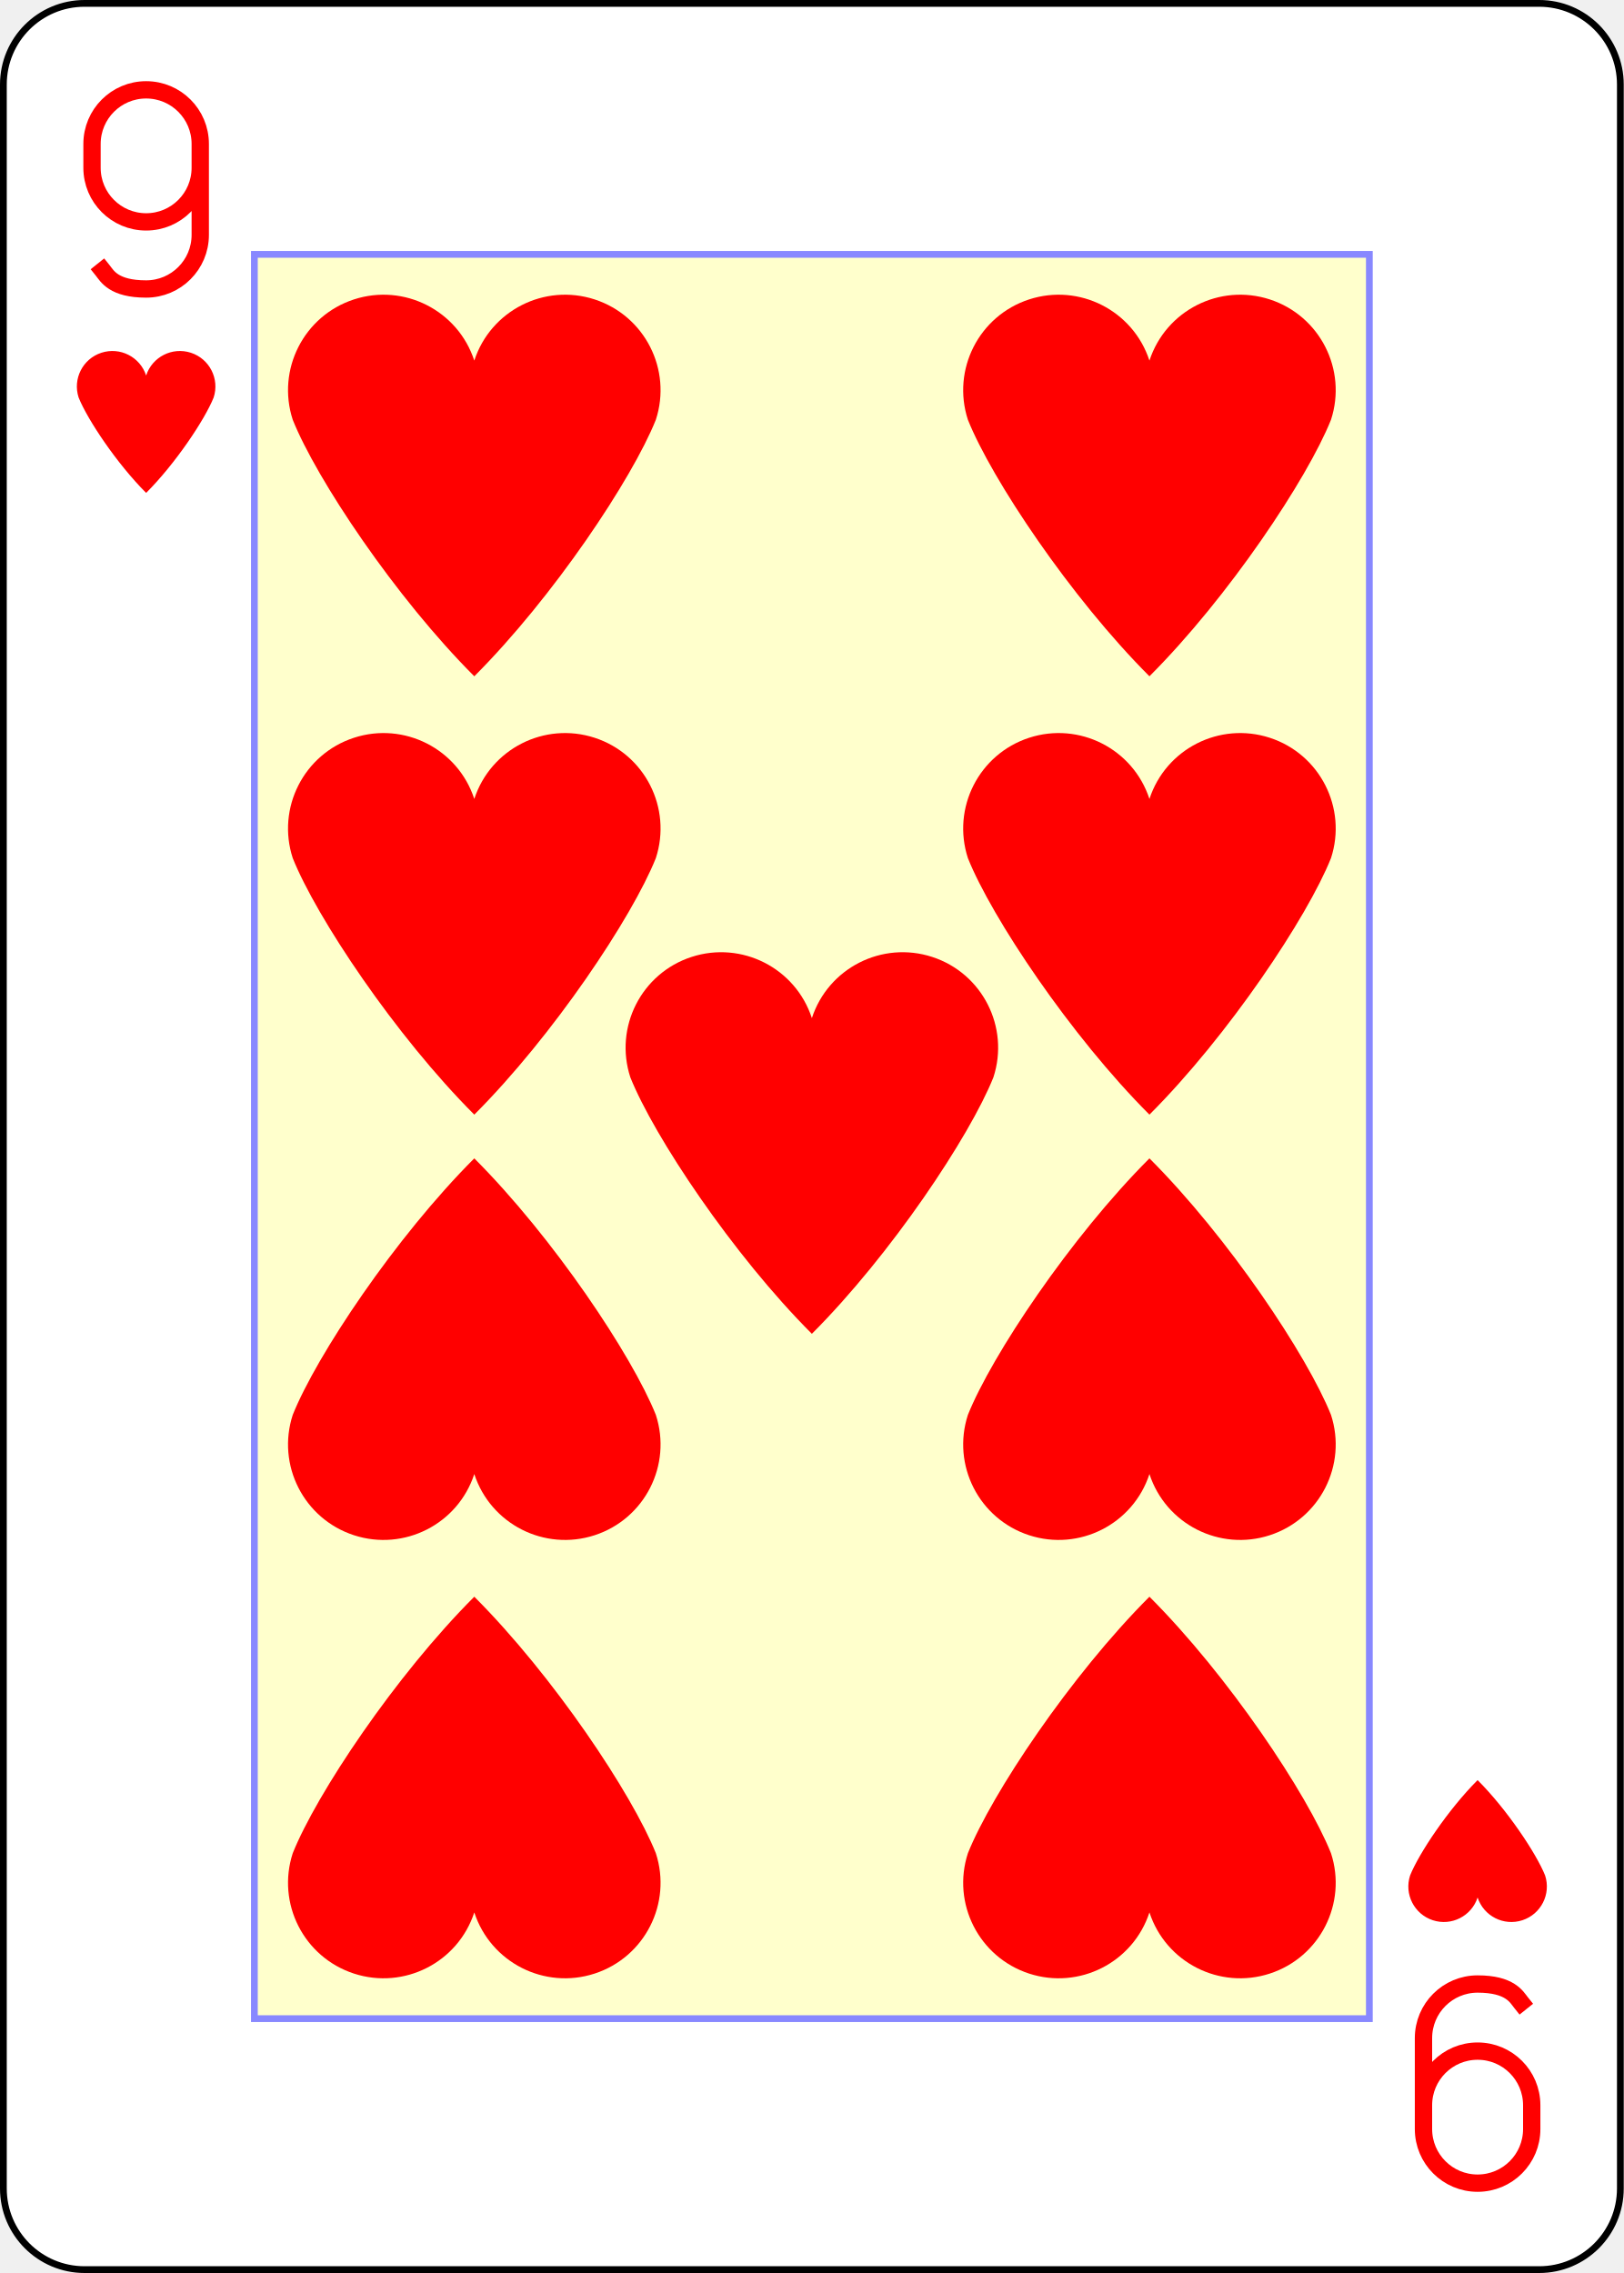
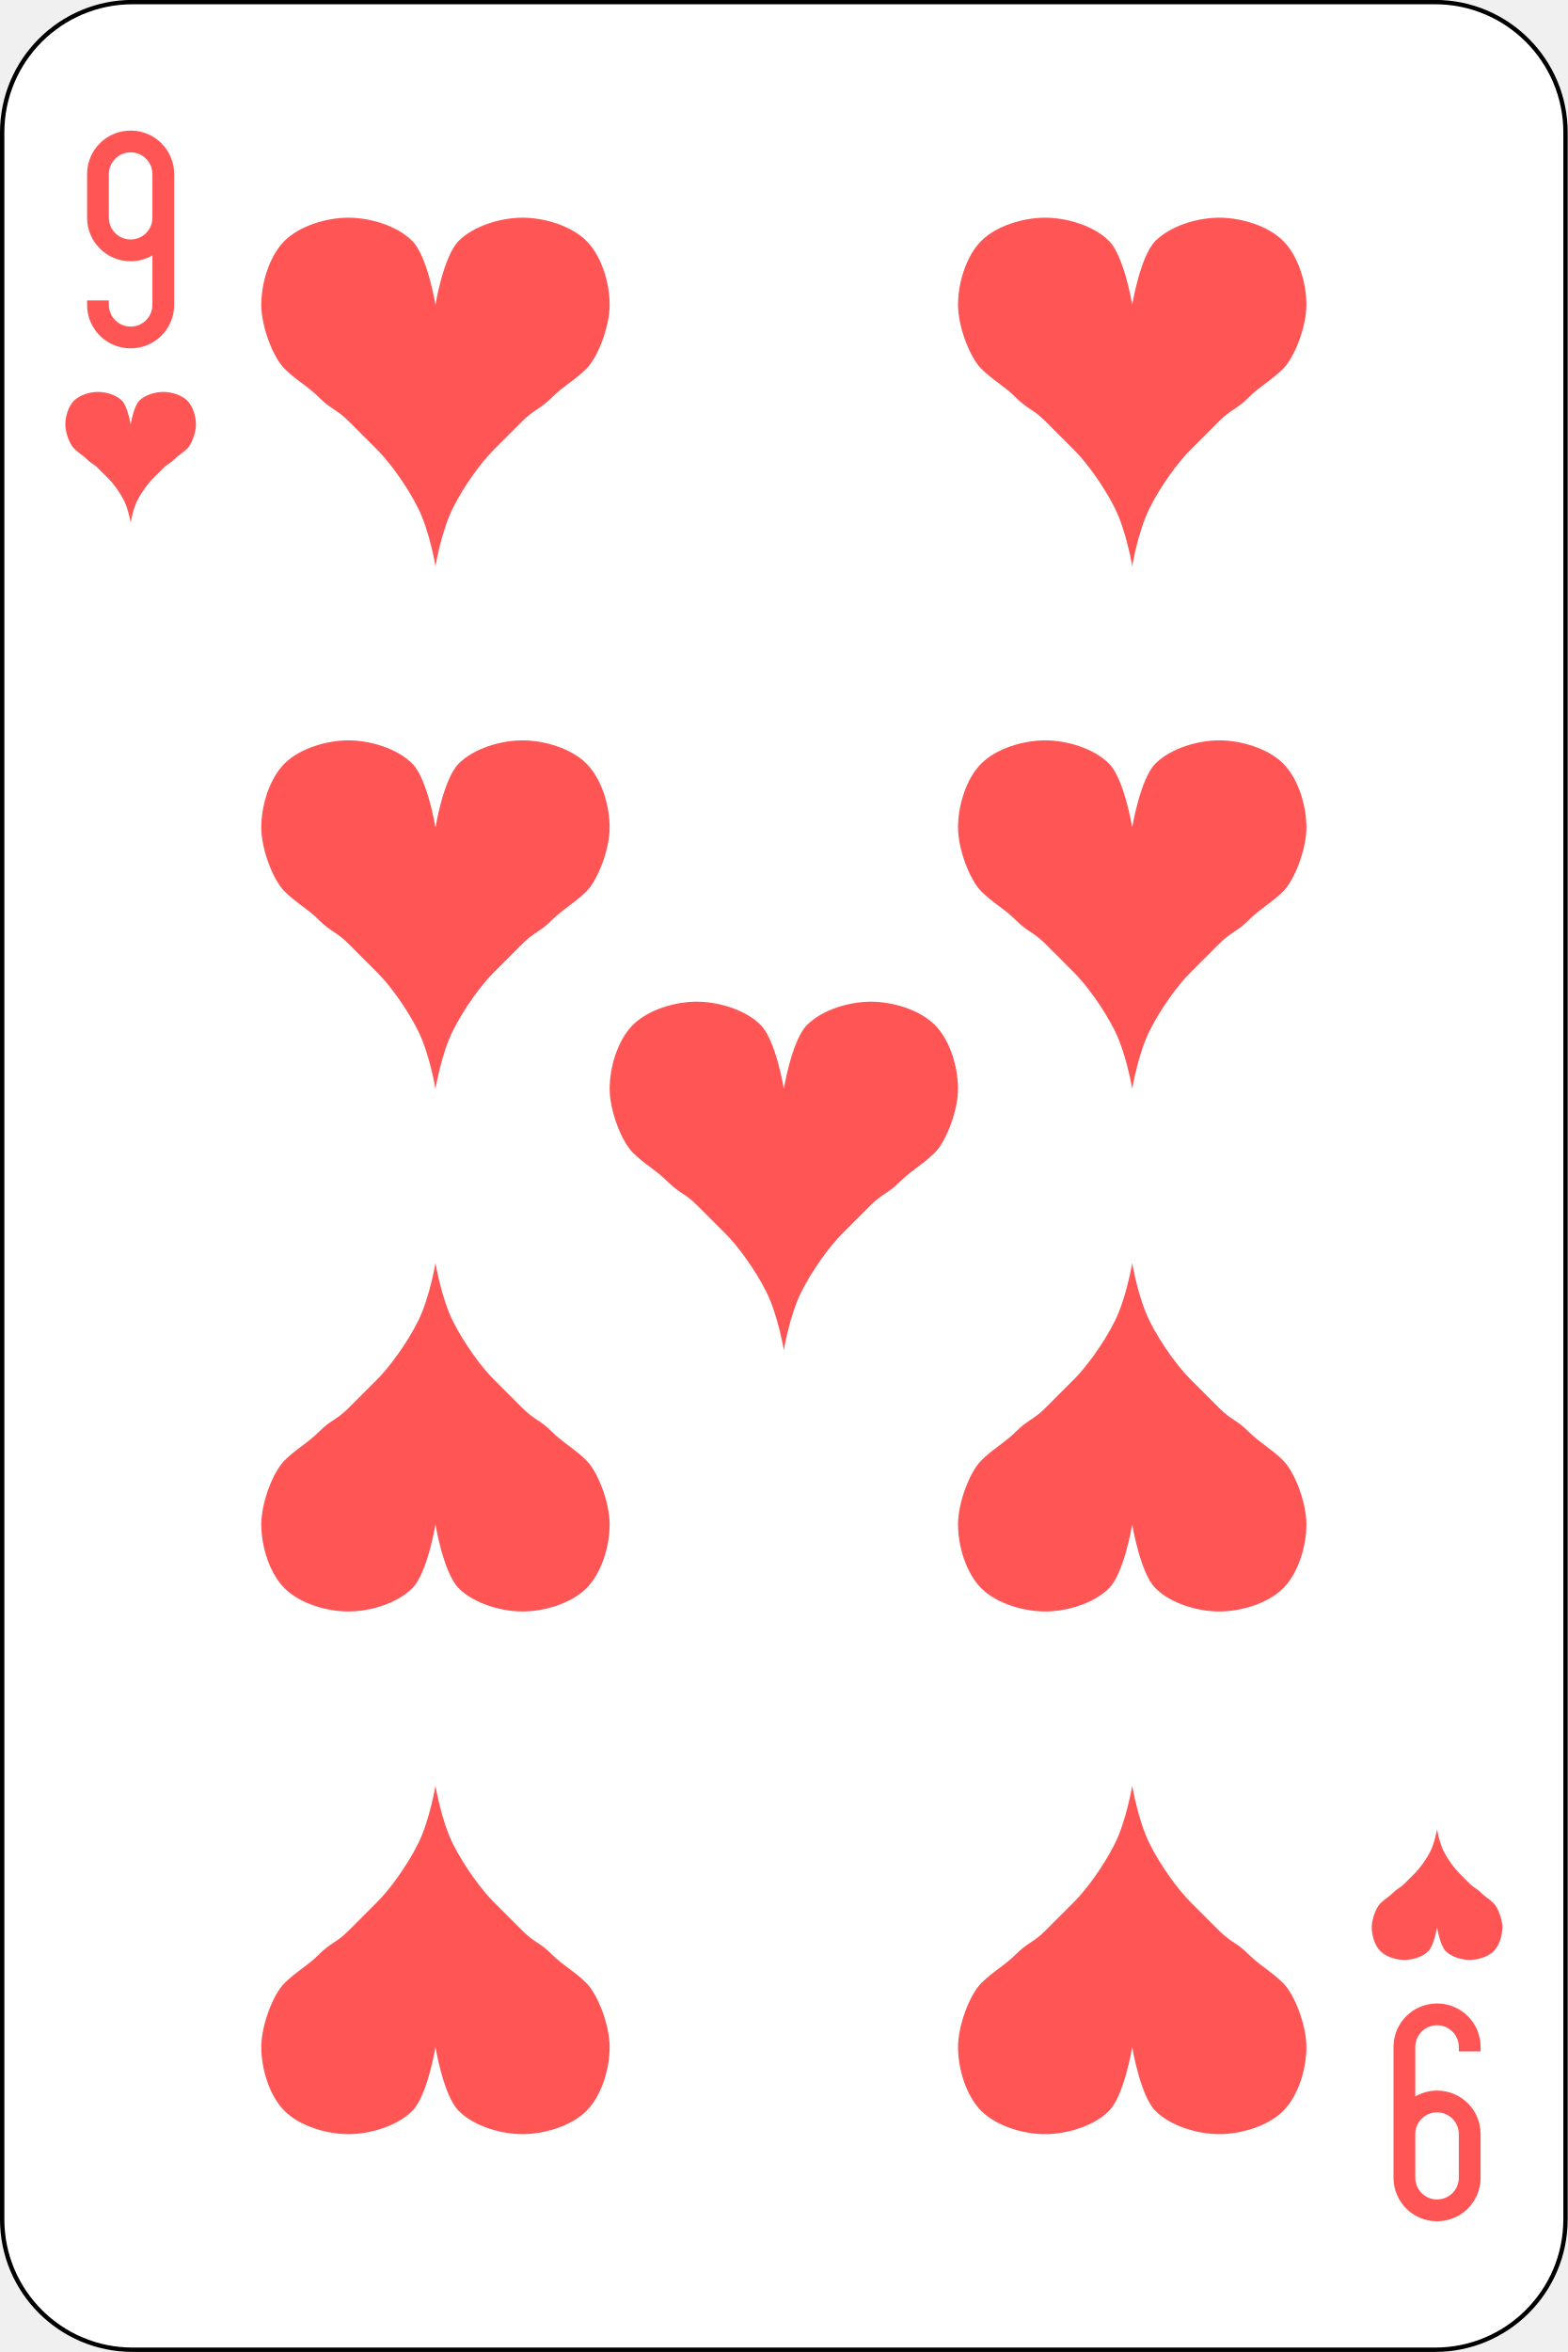
- <svg xmlns="http://www.w3.org/2000/svg" xmlns:xlink="http://www.w3.org/1999/xlink" class="card" face="9H" height="3.5in" preserveAspectRatio="none" viewBox="-120 -168 240 336" width="2.5in">
-   <symbol id="SH9" viewBox="-600 -600 1200 1200" preserveAspectRatio="xMinYMid">
-     <path d="M0 -300A230 230 0 0 1 460 -150C400 0 200 300 0 500C-200 300 -400 0 -460 -150A230 230 0 0 1 0 -300Z" fill="red" />
-   </symbol>
-   <symbol id="VH9" viewBox="-500 -500 1000 1000" preserveAspectRatio="xMinYMid">
-     <path d="M250 -100A250 250 0 0 1 -250 -100L-250 -210A250 250 0 0 1 250 -210L250 210A250 250 0 0 1 0 460C-150 460 -180 400 -200 375" stroke="red" stroke-width="80" stroke-linecap="square" stroke-miterlimit="1.5" fill="none" />
-   </symbol>
-   <defs>
-     <rect id="XH9" width="164.8" height="260.8" x="-82.4" y="-130.4" />
-   </defs>
-   <rect width="239" height="335" x="-119.5" y="-167.5" rx="12" ry="12" fill="white" stroke="black" />
-   <use xlink:href="#XH9" stroke="#88f" fill="#FFC" />
-   <use xlink:href="#VH9" height="32" x="-114.4" y="-156" />
-   <use xlink:href="#SH9" height="26.032" x="-111.416" y="-119" />
-   <use xlink:href="#SH9" height="70" x="-84.896" y="-132.196" />
-   <use xlink:href="#SH9" height="70" x="14.896" y="-132.196" />
-   <use xlink:href="#SH9" height="70" x="-84.896" y="-67.398" />
-   <use xlink:href="#SH9" height="70" x="14.896" y="-67.398" />
-   <use xlink:href="#SH9" height="70" x="-35" y="-35" />
-   <g transform="rotate(180)">
-     <use xlink:href="#VH9" height="32" x="-114.4" y="-156" />
-     <use xlink:href="#SH9" height="26.032" x="-111.416" y="-119" />
-     <use xlink:href="#SH9" height="70" x="-84.896" y="-132.196" />
-     <use xlink:href="#SH9" height="70" x="14.896" y="-132.196" />
-     <use xlink:href="#SH9" height="70" x="-84.896" y="-67.398" />
-     <use xlink:href="#SH9" height="70" x="14.896" y="-67.398" />
+ <svg xmlns="http://www.w3.org/2000/svg" version="1.1" width="360" height="540" viewBox="0 0 360 540" id="svg2">
+   <defs id="defs38" />
+   <g transform="translate(-3150,1797.62)" id="g4">
+     <rect width="359" height="539" rx="29.944" x="3150.5" y="-1797.14" id="rect6" style="fill:#ffffff;stroke:#000000" />
+     <g id="g8" style="fill:#ff5555">
+       <path d="m 3180,-1700.14 c 0,0 0.682,-4.182 2,-5.5 1.318,-1.318 3.637,-2 5.5,-2 1.863,0 4.182,0.682 5.5,2 1.318,1.318 2,3.637 2,5.5 0,1.863 -1,4.5 -2,5.5 -1,1 -2,1.5 -3,2.5 -1,1 -1.5,1 -2.5,2 -1,1 -1.5,1.5 -2.5,2.5 -1,1 -2.5,3 -3.5,5 -1,2 -1.5,5 -1.5,5 0,0 -0.5,-3 -1.5,-5 -1,-2 -2.5,-4 -3.5,-5 -1,-1 -1.5,-1.5 -2.5,-2.5 -1,-1 -1.5,-1 -2.5,-2 -1,-1 -2,-1.5 -3,-2.5 -1,-1 -2,-3.637 -2,-5.5 0,-1.863 0.682,-4.182 2,-5.5 1.318,-1.318 3.637,-2 5.5,-2 1.863,0 4.182,0.682 5.5,2 1.318,1.318 2,5.5 2,5.5" id="path10" />
+       <path d="m 3480,-1355.14 c 0,0 0.682,4.182 2,5.5 1.318,1.318 3.637,2 5.5,2 1.863,0 4.182,-0.682 5.5,-2 1.318,-1.318 2,-3.637 2,-5.5 0,-1.863 -1,-4.5 -2,-5.5 -1,-1 -2,-1.5 -3,-2.5 -1,-1 -1.5,-1 -2.5,-2 -1,-1 -1.5,-1.5 -2.5,-2.5 -1,-1 -2.5,-3 -3.5,-5 -1,-2 -1.5,-5 -1.5,-5 0,0 -0.5,3 -1.5,5 -1,2 -2.5,4 -3.5,5 -1,1 -1.5,1.5 -2.5,2.5 -1,1 -1.5,1 -2.5,2 -1,1 -2,1.5 -3,2.5 -1,1 -2,3.637 -2,5.5 0,1.863 0.682,4.182 2,5.5 1.318,1.318 3.637,2 5.5,2 1.863,0 4.182,-0.682 5.5,-2 1.318,-1.318 2,-5.5 2,-5.5" id="path12" />
+       <path d="m 3180,-1717.64 c 5.54,0 10,-4.46 10,-10 v -20 -10 c 0,-5.54 -4.46,-10 -10,-10 -5.54,0 -10,4.46 -10,10 v 10 c 0,5.54 4.46,10 10,10 1.823,0 3.532,-0.499 5,-1.344 v 11.344 c 0,2.77 -2.23,5 -5,5 -2.77,0 -5,-2.23 -5,-5 v -1 h -5 v 1 c 0,5.54 4.46,10 10,10 m 0,-25 c -2.77,0 -5,-2.23 -5,-5 v -10 c 0,-2.77 2.23,-5 5,-5 2.77,0 5,2.23 5,5 v 10 c 0,2.77 -2.23,5 -5,5" id="path14" />
+       <path d="m 3480,-1337.64 c -5.54,0 -10,4.46 -10,10 v 20 10 c 0,5.54 4.46,10 10,10 5.54,0 10,-4.46 10,-10 v -10 c 0,-5.54 -4.46,-10 -10,-10 -1.823,0 -3.532,0.499 -5,1.344 v -11.344 c 0,-2.77 2.23,-5 5,-5 2.77,0 5,2.23 5,5 v 1 h 5 v -1 c 0,-5.54 -4.46,-10 -10,-10 m 0,25 c 2.77,0 5,2.23 5,5 v 10 c 0,2.77 -2.23,5 -5,5 -2.77,0 -5,-2.23 -5,-5 v -10 c 0,-2.77 2.23,-5 5,-5" id="path16" />
+       <path d="m 3250,-1727.64 c 0,0 1.82,-11.153 5.333,-14.667 3.514,-3.514 9.698,-5.333 14.667,-5.333 4.969,0 11.153,1.82 14.667,5.333 3.514,3.514 5.333,9.698 5.333,14.667 0,4.969 -2.667,12 -5.333,14.667 -2.667,2.667 -5.333,4 -8,6.667 -2.667,2.667 -4,2.667 -6.667,5.333 -2.667,2.667 -4,4 -6.667,6.667 -2.667,2.667 -6.667,8 -9.333,13.333 -2.667,5.333 -4,13.333 -4,13.333 0,0 -1.333,-8 -4,-13.333 -2.667,-5.333 -6.667,-10.667 -9.333,-13.333 -2.667,-2.667 -4,-4 -6.667,-6.667 -2.667,-2.667 -4,-2.667 -6.667,-5.333 -2.667,-2.667 -5.333,-4 -8,-6.667 -2.667,-2.667 -5.333,-9.698 -5.333,-14.667 0,-4.969 1.82,-11.153 5.333,-14.667 3.514,-3.514 9.698,-5.333 14.667,-5.333 4.969,0 11.153,1.82 14.667,5.333 3.514,3.514 5.333,14.667 5.333,14.667" id="path18" />
+       <path d="m 3410,-1727.64 c 0,0 1.82,-11.153 5.333,-14.667 3.514,-3.514 9.698,-5.333 14.667,-5.333 4.969,0 11.153,1.82 14.667,5.333 3.514,3.514 5.333,9.698 5.333,14.667 0,4.969 -2.667,12 -5.333,14.667 -2.667,2.667 -5.333,4 -8,6.667 -2.667,2.667 -4,2.667 -6.667,5.333 -2.667,2.667 -4,4 -6.667,6.667 -2.667,2.667 -6.667,8 -9.333,13.333 -2.667,5.333 -4,13.333 -4,13.333 0,0 -1.333,-8 -4,-13.333 -2.667,-5.333 -6.667,-10.667 -9.333,-13.333 -2.667,-2.667 -4,-4 -6.667,-6.667 -2.667,-2.667 -4,-2.667 -6.667,-5.333 -2.667,-2.667 -5.333,-4 -8,-6.667 -2.667,-2.667 -5.333,-9.698 -5.333,-14.667 0,-4.969 1.82,-11.153 5.333,-14.667 3.514,-3.514 9.698,-5.333 14.667,-5.333 4.969,0 11.153,1.82 14.667,5.333 3.514,3.514 5.333,14.667 5.333,14.667" id="path20" />
+       <path d="m 3250,-1607.64 c 0,0 1.82,-11.153 5.333,-14.667 3.514,-3.514 9.698,-5.333 14.667,-5.333 4.969,0 11.153,1.82 14.667,5.333 3.514,3.514 5.333,9.698 5.333,14.667 0,4.969 -2.667,12 -5.333,14.667 -2.667,2.667 -5.333,4 -8,6.667 -2.667,2.667 -4,2.667 -6.667,5.333 -2.667,2.667 -4,4 -6.667,6.667 -2.667,2.667 -6.667,8 -9.333,13.333 -2.667,5.333 -4,13.333 -4,13.333 0,0 -1.333,-8 -4,-13.333 -2.667,-5.333 -6.667,-10.667 -9.333,-13.333 -2.667,-2.667 -4,-4 -6.667,-6.667 -2.667,-2.667 -4,-2.667 -6.667,-5.333 -2.667,-2.667 -5.333,-4 -8,-6.667 -2.667,-2.667 -5.333,-9.698 -5.333,-14.667 0,-4.969 1.82,-11.153 5.333,-14.667 3.514,-3.514 9.698,-5.333 14.667,-5.333 4.969,0 11.153,1.82 14.667,5.333 3.514,3.514 5.333,14.667 5.333,14.667" id="path22" />
+       <path d="m 3410,-1607.64 c 0,0 1.82,-11.153 5.333,-14.667 3.514,-3.514 9.698,-5.333 14.667,-5.333 4.969,0 11.153,1.82 14.667,5.333 3.514,3.514 5.333,9.698 5.333,14.667 0,4.969 -2.667,12 -5.333,14.667 -2.667,2.667 -5.333,4 -8,6.667 -2.667,2.667 -4,2.667 -6.667,5.333 -2.667,2.667 -4,4 -6.667,6.667 -2.667,2.667 -6.667,8 -9.333,13.333 -2.667,5.333 -4,13.333 -4,13.333 0,0 -1.333,-8 -4,-13.333 -2.667,-5.333 -6.667,-10.667 -9.333,-13.333 -2.667,-2.667 -4,-4 -6.667,-6.667 -2.667,-2.667 -4,-2.667 -6.667,-5.333 -2.667,-2.667 -5.333,-4 -8,-6.667 -2.667,-2.667 -5.333,-9.698 -5.333,-14.667 0,-4.969 1.82,-11.153 5.333,-14.667 3.514,-3.514 9.698,-5.333 14.667,-5.333 4.969,0 11.153,1.82 14.667,5.333 3.514,3.514 5.333,14.667 5.333,14.667" id="path24" />
+       <path d="m 3250,-1327.64 c 0,0 1.82,11.153 5.333,14.667 3.514,3.514 9.698,5.333 14.667,5.333 4.969,0 11.153,-1.82 14.667,-5.333 3.514,-3.514 5.333,-9.698 5.333,-14.667 0,-4.969 -2.667,-12 -5.333,-14.667 -2.667,-2.667 -5.333,-4 -8,-6.667 -2.667,-2.667 -4,-2.667 -6.667,-5.333 -2.667,-2.667 -4,-4 -6.667,-6.667 -2.667,-2.667 -6.667,-8 -9.333,-13.333 -2.667,-5.333 -4,-13.333 -4,-13.333 0,0 -1.333,8 -4,13.333 -2.667,5.333 -6.667,10.667 -9.333,13.333 -2.667,2.667 -4,4 -6.667,6.667 -2.667,2.667 -4,2.667 -6.667,5.333 -2.667,2.667 -5.333,4 -8,6.667 -2.667,2.667 -5.333,9.698 -5.333,14.667 0,4.969 1.82,11.153 5.333,14.667 3.514,3.514 9.698,5.333 14.667,5.333 4.969,0 11.153,-1.82 14.667,-5.333 3.514,-3.514 5.333,-14.667 5.333,-14.667" id="path26" />
+       <path d="m 3410,-1327.64 c 0,0 1.82,11.153 5.333,14.667 3.514,3.514 9.698,5.333 14.667,5.333 4.969,0 11.153,-1.82 14.667,-5.333 3.514,-3.514 5.333,-9.698 5.333,-14.667 0,-4.969 -2.667,-12 -5.333,-14.667 -2.667,-2.667 -5.333,-4 -8,-6.667 -2.667,-2.667 -4,-2.667 -6.667,-5.333 -2.667,-2.667 -4,-4 -6.667,-6.667 -2.667,-2.667 -6.667,-8 -9.333,-13.333 -2.667,-5.333 -4,-13.333 -4,-13.333 0,0 -1.333,8 -4,13.333 -2.667,5.333 -6.667,10.667 -9.333,13.333 -2.667,2.667 -4,4 -6.667,6.667 -2.667,2.667 -4,2.667 -6.667,5.333 -2.667,2.667 -5.333,4 -8,6.667 -2.667,2.667 -5.333,9.698 -5.333,14.667 0,4.969 1.82,11.153 5.333,14.667 3.514,3.514 9.698,5.333 14.667,5.333 4.969,0 11.153,-1.82 14.667,-5.333 3.514,-3.514 5.333,-14.667 5.333,-14.667" id="path28" />
+       <path d="m 3250,-1447.64 c 0,0 1.82,11.153 5.333,14.667 3.514,3.514 9.698,5.333 14.667,5.333 4.969,0 11.153,-1.82 14.667,-5.333 3.514,-3.514 5.333,-9.698 5.333,-14.667 0,-4.969 -2.667,-12 -5.333,-14.667 -2.667,-2.667 -5.333,-4 -8,-6.667 -2.667,-2.667 -4,-2.667 -6.667,-5.333 -2.667,-2.667 -4,-4 -6.667,-6.667 -2.667,-2.667 -6.667,-8 -9.333,-13.333 -2.667,-5.333 -4,-13.333 -4,-13.333 0,0 -1.333,8 -4,13.333 -2.667,5.333 -6.667,10.667 -9.333,13.333 -2.667,2.667 -4,4 -6.667,6.667 -2.667,2.667 -4,2.667 -6.667,5.333 -2.667,2.667 -5.333,4 -8,6.667 -2.667,2.667 -5.333,9.698 -5.333,14.667 0,4.969 1.82,11.153 5.333,14.667 3.514,3.514 9.698,5.333 14.667,5.333 4.969,0 11.153,-1.82 14.667,-5.333 3.514,-3.514 5.333,-14.667 5.333,-14.667" id="path30" />
+       <path d="m 3410,-1447.64 c 0,0 1.82,11.153 5.333,14.667 3.514,3.514 9.698,5.333 14.667,5.333 4.969,0 11.153,-1.82 14.667,-5.333 3.514,-3.514 5.333,-9.698 5.333,-14.667 0,-4.969 -2.667,-12 -5.333,-14.667 -2.667,-2.667 -5.333,-4 -8,-6.667 -2.667,-2.667 -4,-2.667 -6.667,-5.333 -2.667,-2.667 -4,-4 -6.667,-6.667 -2.667,-2.667 -6.667,-8 -9.333,-13.333 -2.667,-5.333 -4,-13.333 -4,-13.333 0,0 -1.333,8 -4,13.333 -2.667,5.333 -6.667,10.667 -9.333,13.333 -2.667,2.667 -4,4 -6.667,6.667 -2.667,2.667 -4,2.667 -6.667,5.333 -2.667,2.667 -5.333,4 -8,6.667 -2.667,2.667 -5.333,9.698 -5.333,14.667 0,4.969 1.82,11.153 5.333,14.667 3.514,3.514 9.698,5.333 14.667,5.333 4.969,0 11.153,-1.82 14.667,-5.333 3.514,-3.514 5.333,-14.667 5.333,-14.667" id="path32" />
+       <path d="m 3330,-1547.64 c 0,0 1.82,-11.153 5.333,-14.667 3.514,-3.514 9.698,-5.333 14.667,-5.333 4.969,0 11.153,1.82 14.667,5.333 3.514,3.514 5.333,9.698 5.333,14.667 0,4.969 -2.667,12 -5.333,14.667 -2.667,2.667 -5.333,4 -8,6.667 -2.667,2.667 -4,2.667 -6.667,5.333 -2.667,2.667 -4,4 -6.667,6.667 -2.667,2.667 -6.667,8 -9.333,13.333 -2.667,5.333 -4,13.333 -4,13.333 0,0 -1.333,-8 -4,-13.333 -2.667,-5.333 -6.667,-10.667 -9.333,-13.333 -2.667,-2.667 -4,-4 -6.667,-6.667 -2.667,-2.667 -4,-2.667 -6.667,-5.333 -2.667,-2.667 -5.333,-4 -8,-6.667 -2.667,-2.667 -5.333,-9.698 -5.333,-14.667 0,-4.969 1.82,-11.153 5.333,-14.667 3.514,-3.514 9.698,-5.333 14.667,-5.333 4.969,0 11.153,1.82 14.667,5.333 3.514,3.514 5.333,14.667 5.333,14.667" id="path34" />
+     </g>
  </g>
</svg>
